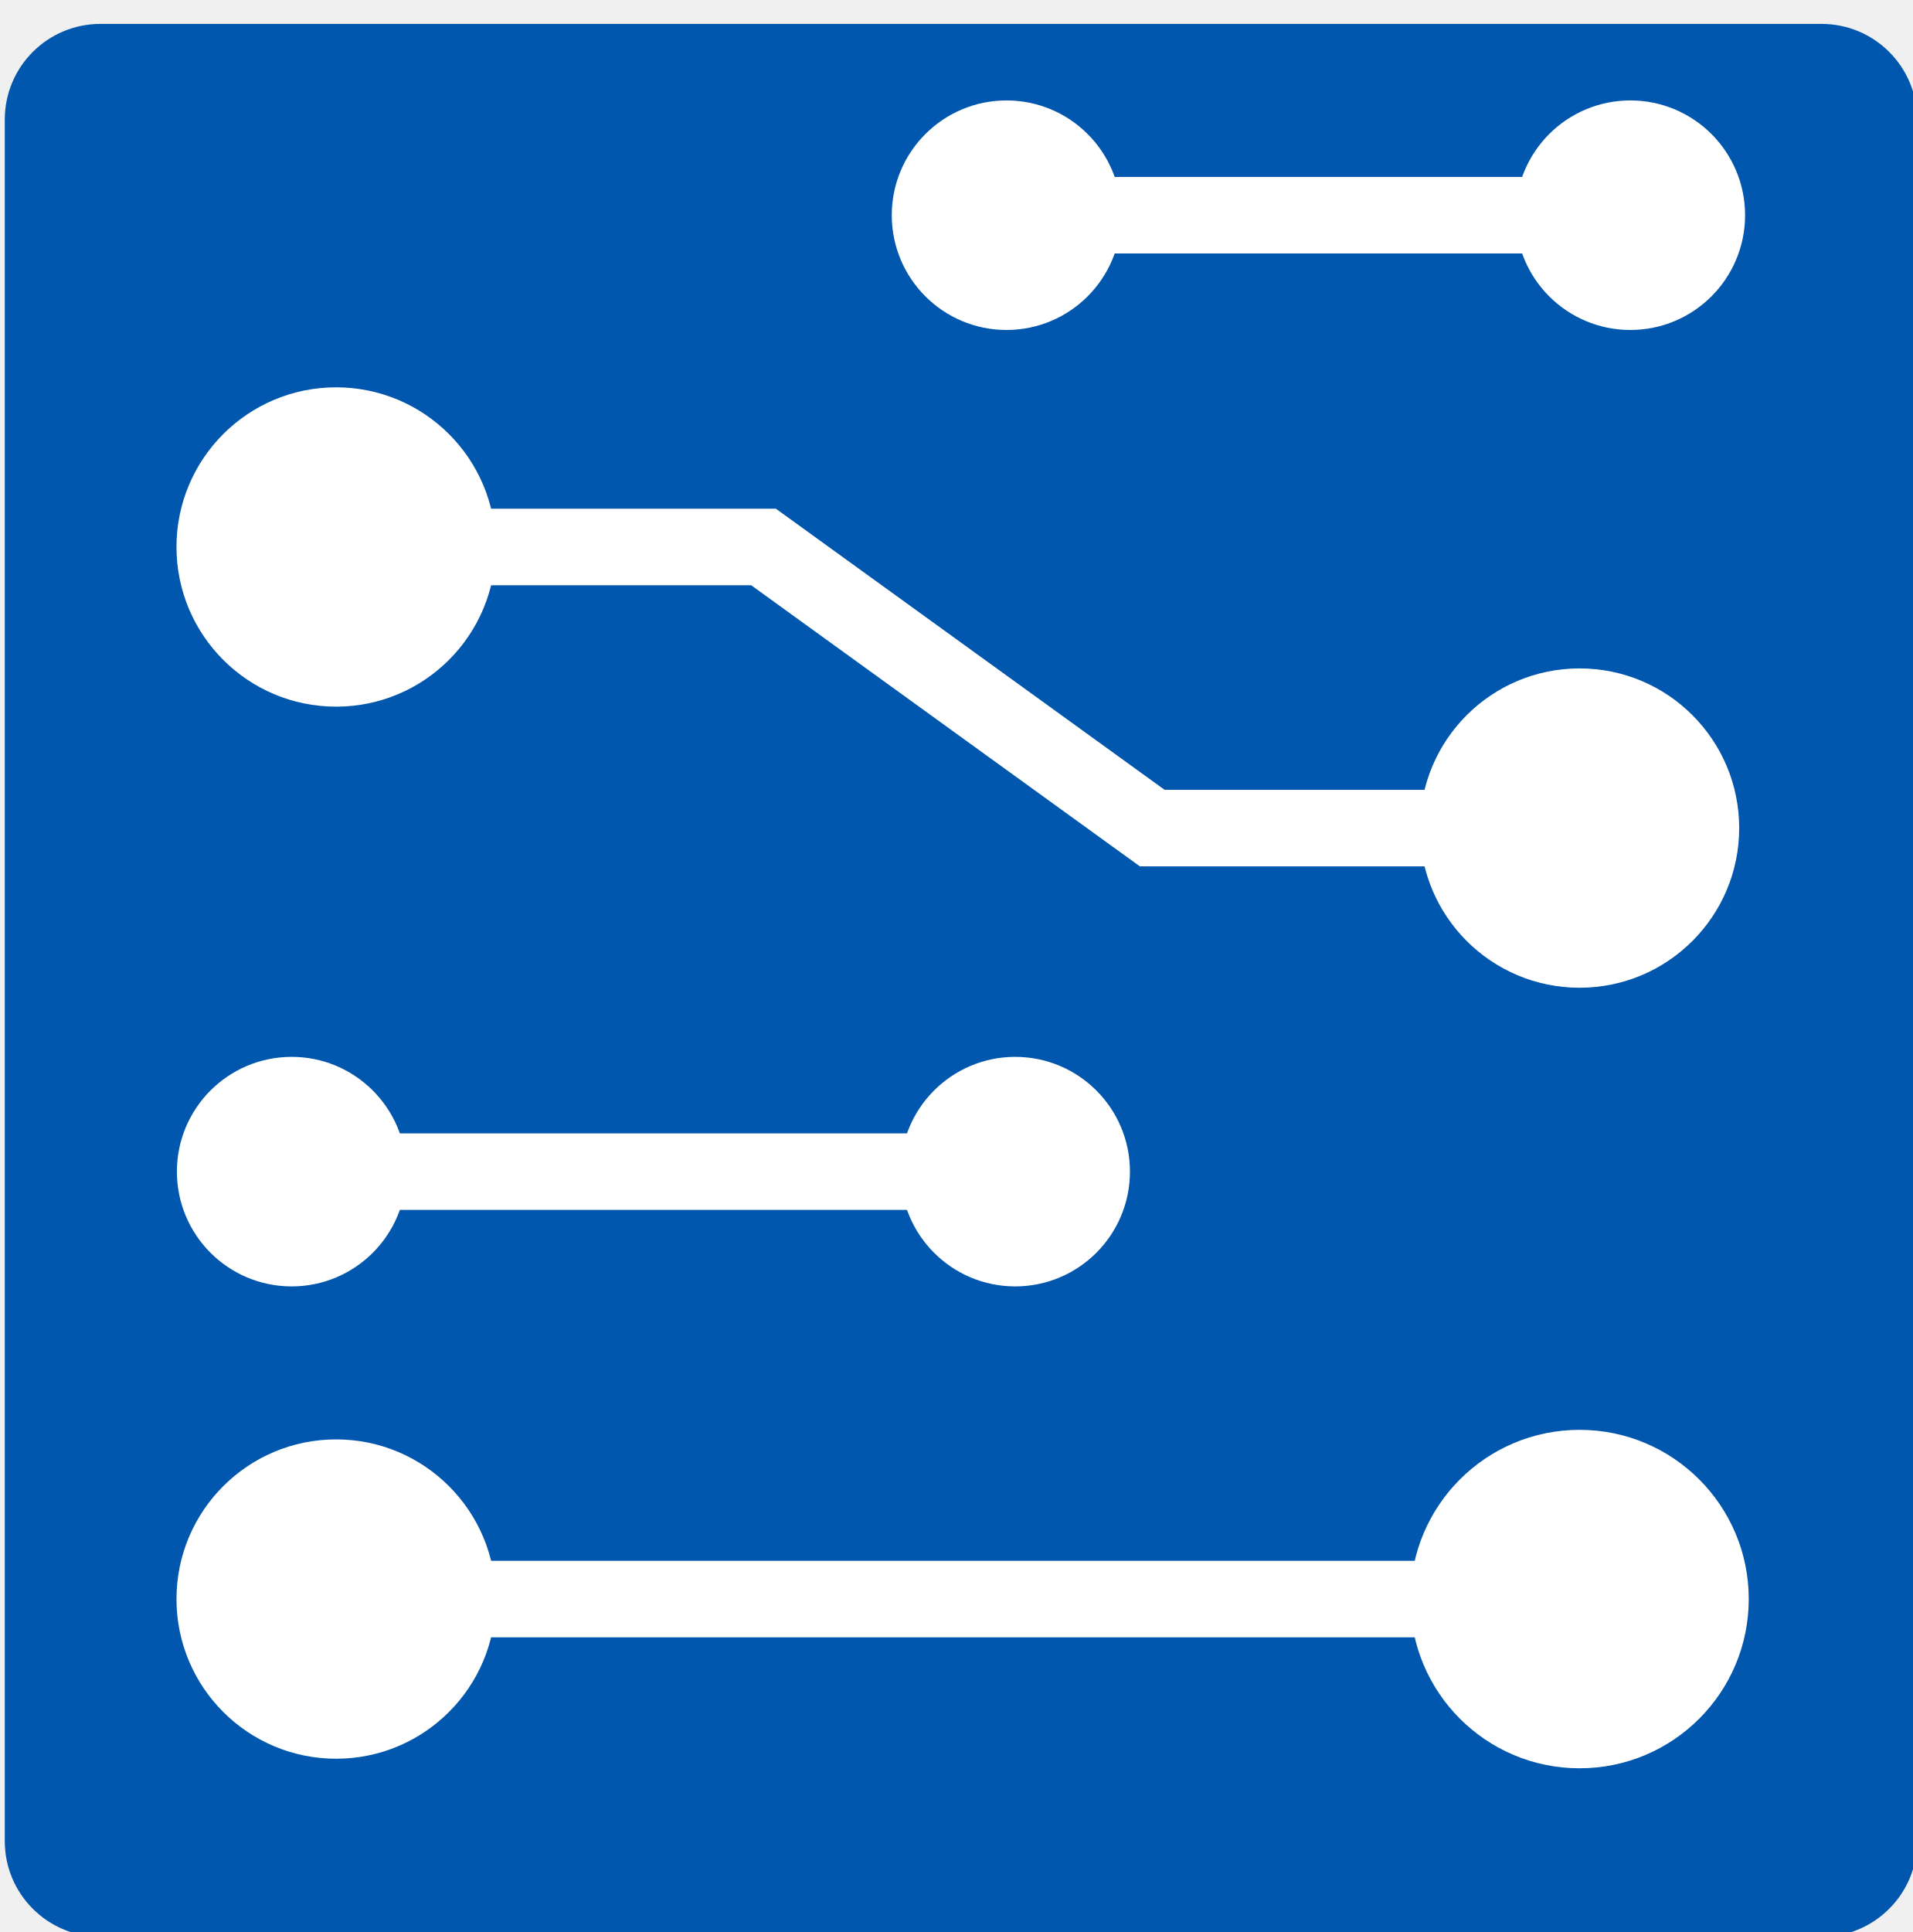
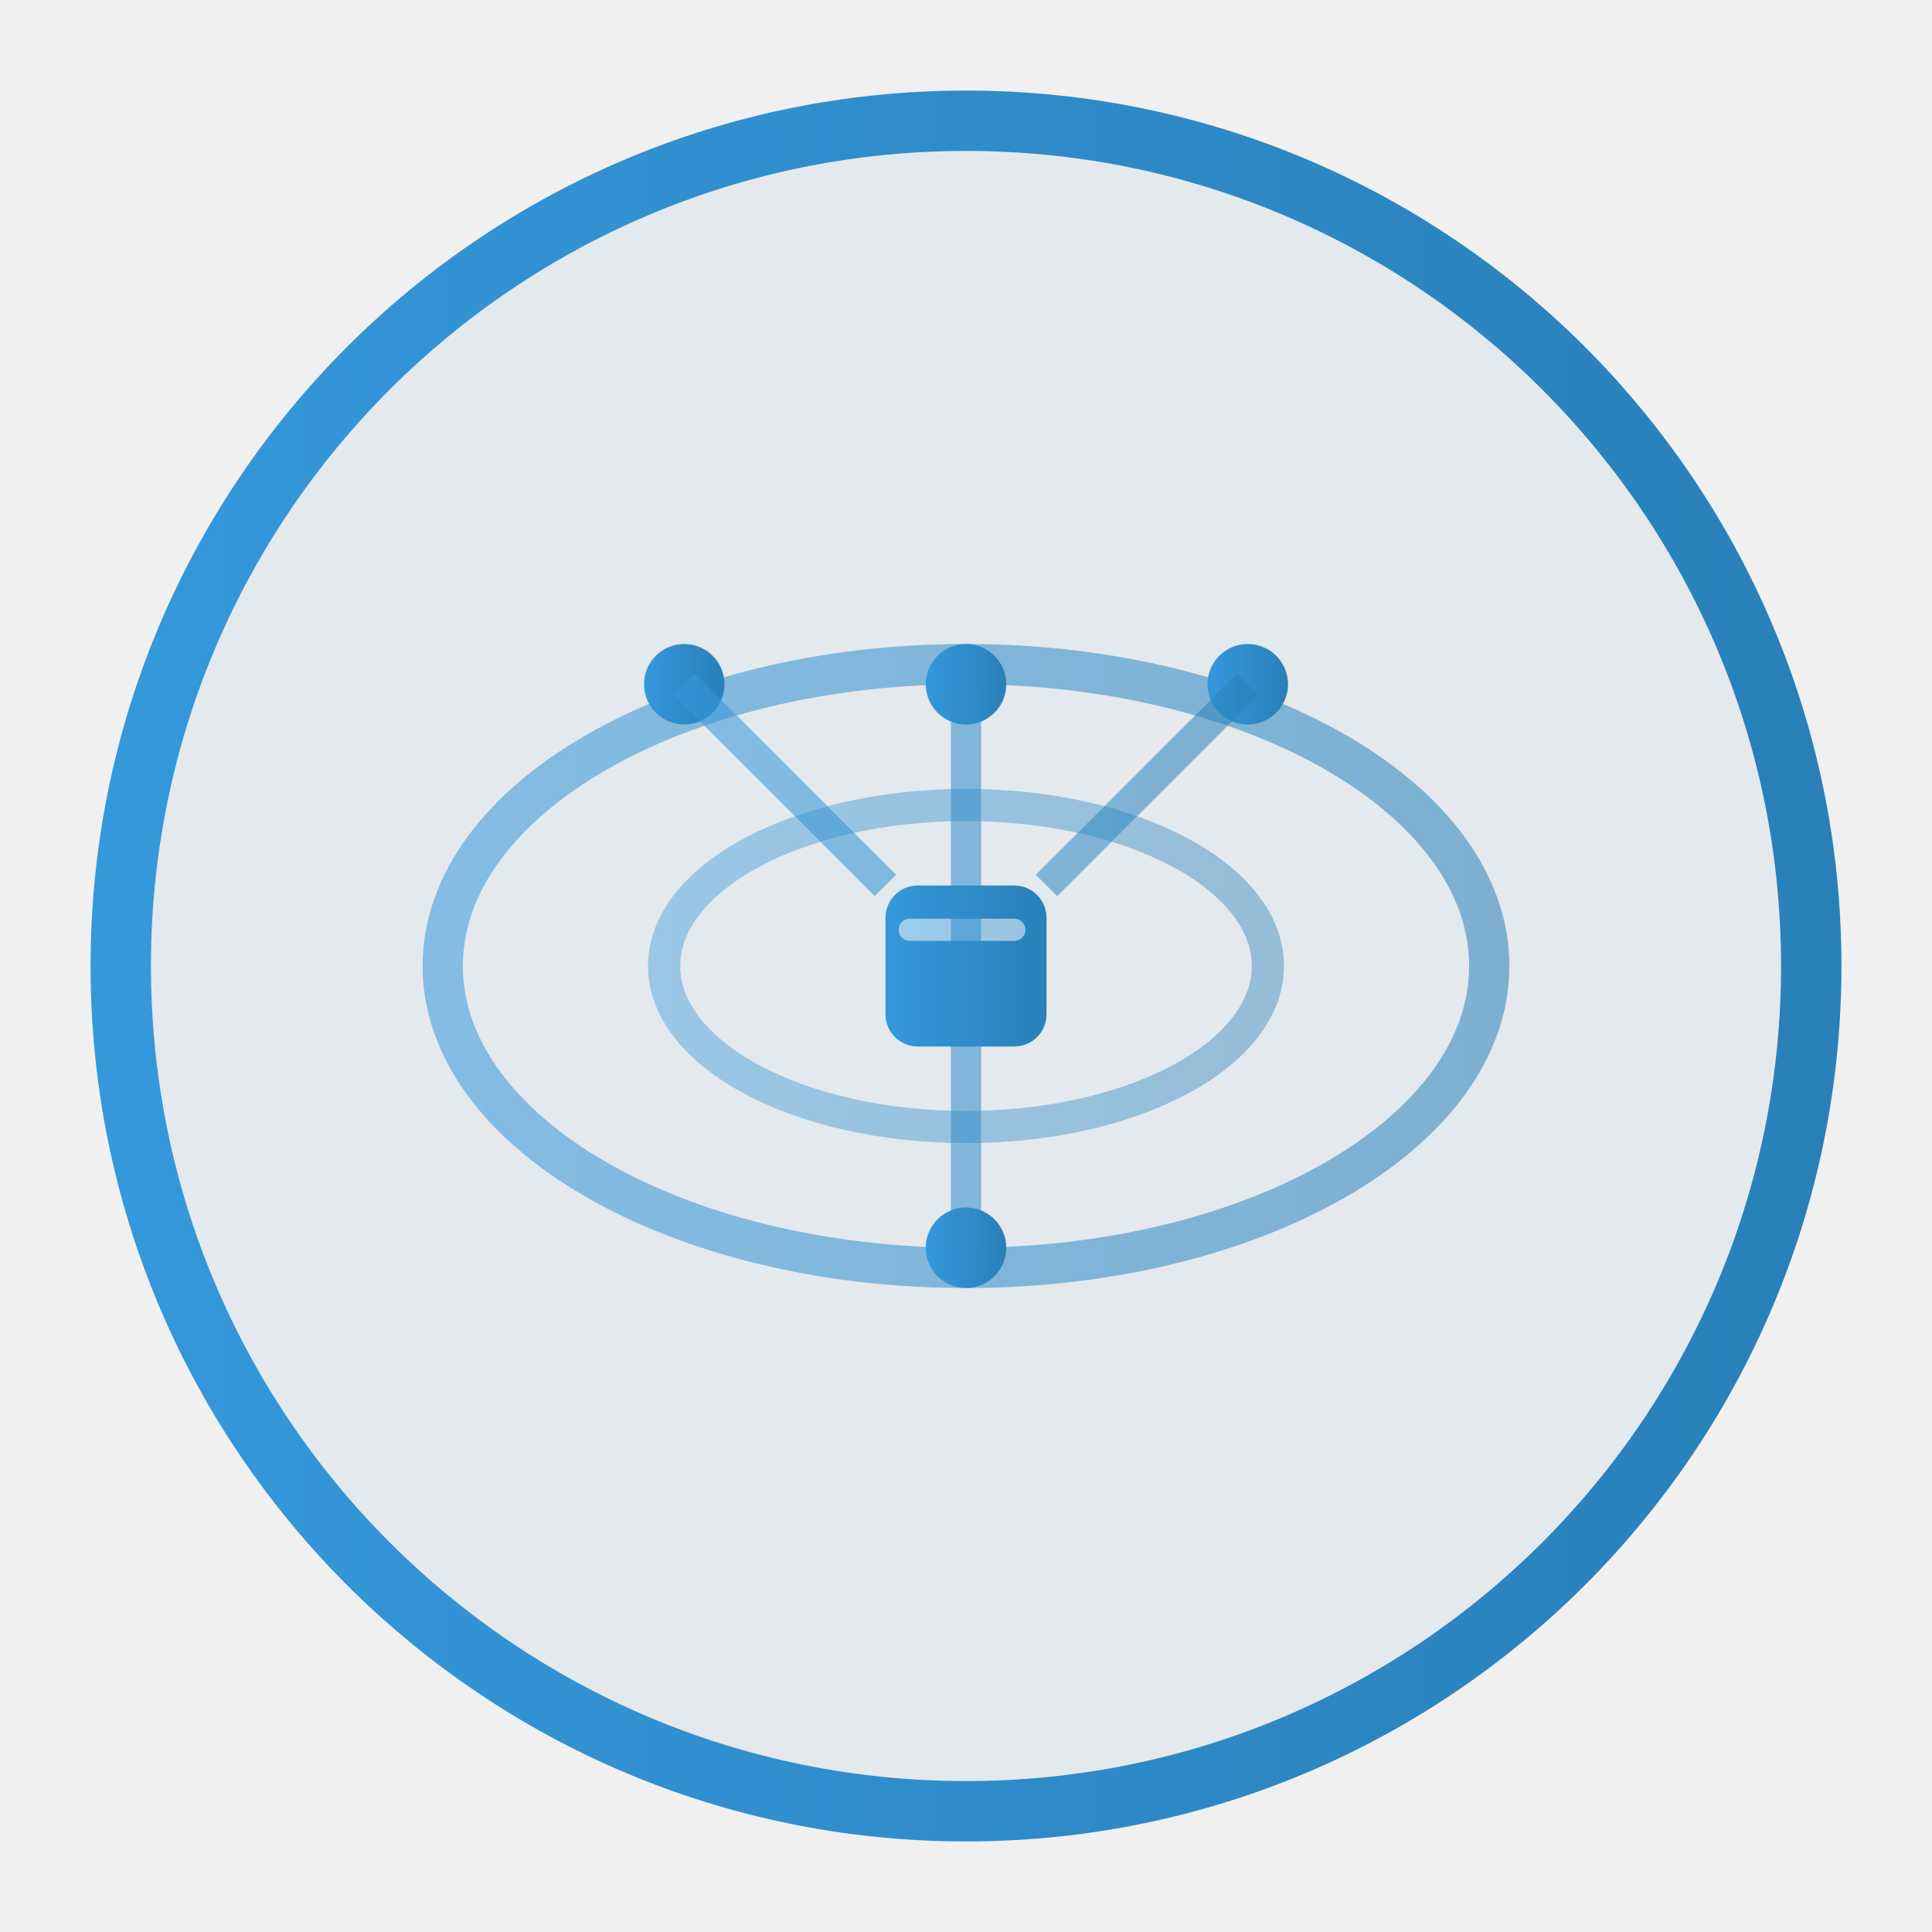
- <svg xmlns="http://www.w3.org/2000/svg" version="1.1" width="200px" height="202px" viewBox="-0.5 -0.5 200 202">
-   <defs />
+ <svg xmlns="http://www.w3.org/2000/svg" width="128" height="128" viewBox="0 0 96 96" role="img" aria-label="AxVisor">
+   <defs>
+     <linearGradient id="logoGradient" x1="0%" y1="0%" x2="100%" y2="0%">
+       <stop offset="0%" stop-color="#3498db" />
+       <stop offset="100%" stop-color="#2980b9" />
+     </linearGradient>
+     <clipPath id="circleClip">
+       <circle cx="48" cy="48" r="40" />
+     </clipPath>
+     <path id="ribbonArc" d="M18 56 Q48 40 78 56" />
+   </defs>
  <g>
-     <g data-cell-id="0">
-       <g data-cell-id="1">
-         <g data-cell-id="lMDQ42piDyDeoOsnTDbl-262" />
-         <g data-cell-id="lMDQ42piDyDeoOsnTDbl-195" />
-         <g data-cell-id="lMDQ42piDyDeoOsnTDbl-68" />
-         <g data-cell-id="lMDQ42piDyDeoOsnTDbl-69" />
-         <g data-cell-id="lMDQ42piDyDeoOsnTDbl-183" />
-         <g data-cell-id="lMDQ42piDyDeoOsnTDbl-187" />
-         <g data-cell-id="lMDQ42piDyDeoOsnTDbl-189" />
-         <g data-cell-id="lMDQ42piDyDeoOsnTDbl-192" />
-         <g data-cell-id="lMDQ42piDyDeoOsnTDbl-200" />
-         <g data-cell-id="lMDQ42piDyDeoOsnTDbl-199" />
-         <g data-cell-id="lMDQ42piDyDeoOsnTDbl-191" />
-         <g data-cell-id="lMDQ42piDyDeoOsnTDbl-206" />
-         <g data-cell-id="lMDQ42piDyDeoOsnTDbl-247">
-           <g data-cell-id="lMDQ42piDyDeoOsnTDbl-65" />
-           <g data-cell-id="lMDQ42piDyDeoOsnTDbl-57" />
-           <g data-cell-id="lMDQ42piDyDeoOsnTDbl-55" />
-           <g data-cell-id="lMDQ42piDyDeoOsnTDbl-56" />
-           <g data-cell-id="lMDQ42piDyDeoOsnTDbl-58" />
-           <g data-cell-id="lMDQ42piDyDeoOsnTDbl-60" />
-           <g data-cell-id="lMDQ42piDyDeoOsnTDbl-59" />
-           <g data-cell-id="lMDQ42piDyDeoOsnTDbl-63" />
-           <g data-cell-id="lMDQ42piDyDeoOsnTDbl-64" />
-         </g>
-         <g data-cell-id="lMDQ42piDyDeoOsnTDbl-249">
-           <g />
-           <g data-cell-id="lMDQ42piDyDeoOsnTDbl-250">
-             <g>
-               <rect x="0" y="2" width="200" height="200" rx="10" ry="10" fill="#0057ad" stroke="none" pointer-events="all" />
-             </g>
-           </g>
-           <g data-cell-id="lMDQ42piDyDeoOsnTDbl-251">
-             <g>
-               <path d="M 49.35 56.69 L 79.35 56.69 L 120 86.08 L 150 86.08" fill="none" stroke="#ffffff" stroke-width="8" stroke-miterlimit="10" pointer-events="stroke" />
-             </g>
-           </g>
-           <g data-cell-id="lMDQ42piDyDeoOsnTDbl-252">
-             <g>
-               <ellipse cx="34.65" cy="56.69" rx="14.694" ry="14.694" fill="rgb(255, 255, 255)" stroke="#ffffff" stroke-width="4" pointer-events="all" />
-             </g>
-           </g>
-           <g data-cell-id="lMDQ42piDyDeoOsnTDbl-253">
-             <g>
-               <ellipse cx="164.69" cy="86.08" rx="14.694" ry="14.694" fill="rgb(255, 255, 255)" stroke="#ffffff" stroke-width="4" pointer-events="all" />
-             </g>
-           </g>
-           <g data-cell-id="lMDQ42piDyDeoOsnTDbl-254">
-             <g>
-               <ellipse cx="164.69" cy="166.69" rx="14.694" ry="14.694" fill="rgb(255, 255, 255)" stroke="#ffffff" stroke-width="6" pointer-events="all" />
-             </g>
-           </g>
-           <g data-cell-id="lMDQ42piDyDeoOsnTDbl-255">
-             <g>
-               <path d="M 49.35 166.69 L 150 166.69" fill="none" stroke="#ffffff" stroke-width="8" stroke-miterlimit="10" pointer-events="stroke" />
-             </g>
-           </g>
-           <g data-cell-id="lMDQ42piDyDeoOsnTDbl-256">
-             <g>
-               <ellipse cx="34.65" cy="166.69" rx="14.694" ry="14.694" fill="rgb(255, 255, 255)" stroke="#ffffff" stroke-width="4" pointer-events="all" />
-             </g>
-           </g>
-           <g data-cell-id="lMDQ42piDyDeoOsnTDbl-257">
-             <g>
-               <path d="M 112.76 22 L 162 22" fill="none" stroke="#ffffff" stroke-width="8" stroke-miterlimit="10" pointer-events="stroke" />
-               <ellipse cx="104.76" cy="22" rx="8" ry="8" fill="#ffffff" stroke="#ffffff" stroke-width="8" pointer-events="all" />
-               <ellipse cx="170" cy="22" rx="8" ry="8" fill="#ffffff" stroke="#ffffff" stroke-width="8" pointer-events="all" />
-             </g>
-           </g>
-           <g data-cell-id="lMDQ42piDyDeoOsnTDbl-258">
-             <g>
-               <path d="M 38 122 L 97.67 122" fill="none" stroke="#ffffff" stroke-width="8" stroke-miterlimit="10" pointer-events="stroke" />
-               <ellipse cx="30" cy="122" rx="8" ry="8" fill="#ffffff" stroke="#ffffff" stroke-width="8" pointer-events="all" />
-               <ellipse cx="105.67" cy="122" rx="8" ry="8" fill="#ffffff" stroke="#ffffff" stroke-width="8" pointer-events="all" />
-             </g>
-           </g>
-         </g>
-         <g data-cell-id="lMDQ42piDyDeoOsnTDbl-259" />
-         <g data-cell-id="lMDQ42piDyDeoOsnTDbl-260" />
-         <g data-cell-id="lMDQ42piDyDeoOsnTDbl-263" />
-         <g data-cell-id="lMDQ42piDyDeoOsnTDbl-264" />
-         <g data-cell-id="lMDQ42piDyDeoOsnTDbl-265" />
-         <g data-cell-id="lMDQ42piDyDeoOsnTDbl-266" />
-         <g data-cell-id="lMDQ42piDyDeoOsnTDbl-267" />
-         <g data-cell-id="lMDQ42piDyDeoOsnTDbl-268" />
-         <g data-cell-id="lMDQ42piDyDeoOsnTDbl-269" />
-         <g data-cell-id="lMDQ42piDyDeoOsnTDbl-270" />
-         <g data-cell-id="lMDQ42piDyDeoOsnTDbl-271" />
-         <g data-cell-id="lMDQ42piDyDeoOsnTDbl-272" />
-         <g data-cell-id="lMDQ42piDyDeoOsnTDbl-273" />
-         <g data-cell-id="lMDQ42piDyDeoOsnTDbl-274" />
-         <g data-cell-id="lMDQ42piDyDeoOsnTDbl-275" />
-         <g data-cell-id="lMDQ42piDyDeoOsnTDbl-276" />
-         <g data-cell-id="lMDQ42piDyDeoOsnTDbl-277" />
-         <g data-cell-id="lMDQ42piDyDeoOsnTDbl-278" />
-         <g data-cell-id="lMDQ42piDyDeoOsnTDbl-279" />
-         <g data-cell-id="lMDQ42piDyDeoOsnTDbl-280" />
-         <g data-cell-id="lMDQ42piDyDeoOsnTDbl-281" />
-         <g data-cell-id="lMDQ42piDyDeoOsnTDbl-295" />
-         <g data-cell-id="lMDQ42piDyDeoOsnTDbl-296" />
-         <g data-cell-id="lMDQ42piDyDeoOsnTDbl-297" />
-         <g data-cell-id="lMDQ42piDyDeoOsnTDbl-298" />
-         <g data-cell-id="lMDQ42piDyDeoOsnTDbl-299" />
-       </g>
-     </g>
+     <circle cx="48" cy="48" r="42" fill="rgba(41,128,185,0.06)" stroke="url(#logoGradient)" stroke-width="3" />
+     <circle cx="48" cy="48" r="40" fill="none" stroke="url(#ringHighlight)" stroke-width="2" opacity="0.85" />
+     <circle cx="48" cy="48" r="36" fill="url(#coreGlow)" />
+     <ellipse cx="48" cy="48" rx="26" ry="15" fill="none" stroke="url(#logoGradient)" stroke-width="2" opacity="0.55" />
+     <ellipse cx="48" cy="48" rx="15" ry="8" fill="none" stroke="url(#logoGradient)" stroke-width="1.6" opacity="0.42" />
+     <rect x="44" y="44" width="8" height="8" rx="1.6" fill="url(#logoGradient)" />
+     <path d="M45.2 46.2 L50.4 46.2" stroke="rgba(255,255,255,0.65)" stroke-width="1.1" stroke-linecap="round" opacity="0.8" />
+     <circle cx="34" cy="34" r="2" fill="url(#logoGradient)" />
+     <circle cx="62" cy="34" r="2" fill="url(#logoGradient)" />
+     <circle cx="48" cy="62" r="2" fill="url(#logoGradient)" />
+     <circle cx="48" cy="34" r="2" fill="url(#logoGradient)" />
+     <path d="M34 34 L44 44 M62 34 L52 44 M48 62 L48 34" stroke="url(#logoGradient)" stroke-width="1.5" opacity="0.55" />
  </g>
</svg>
